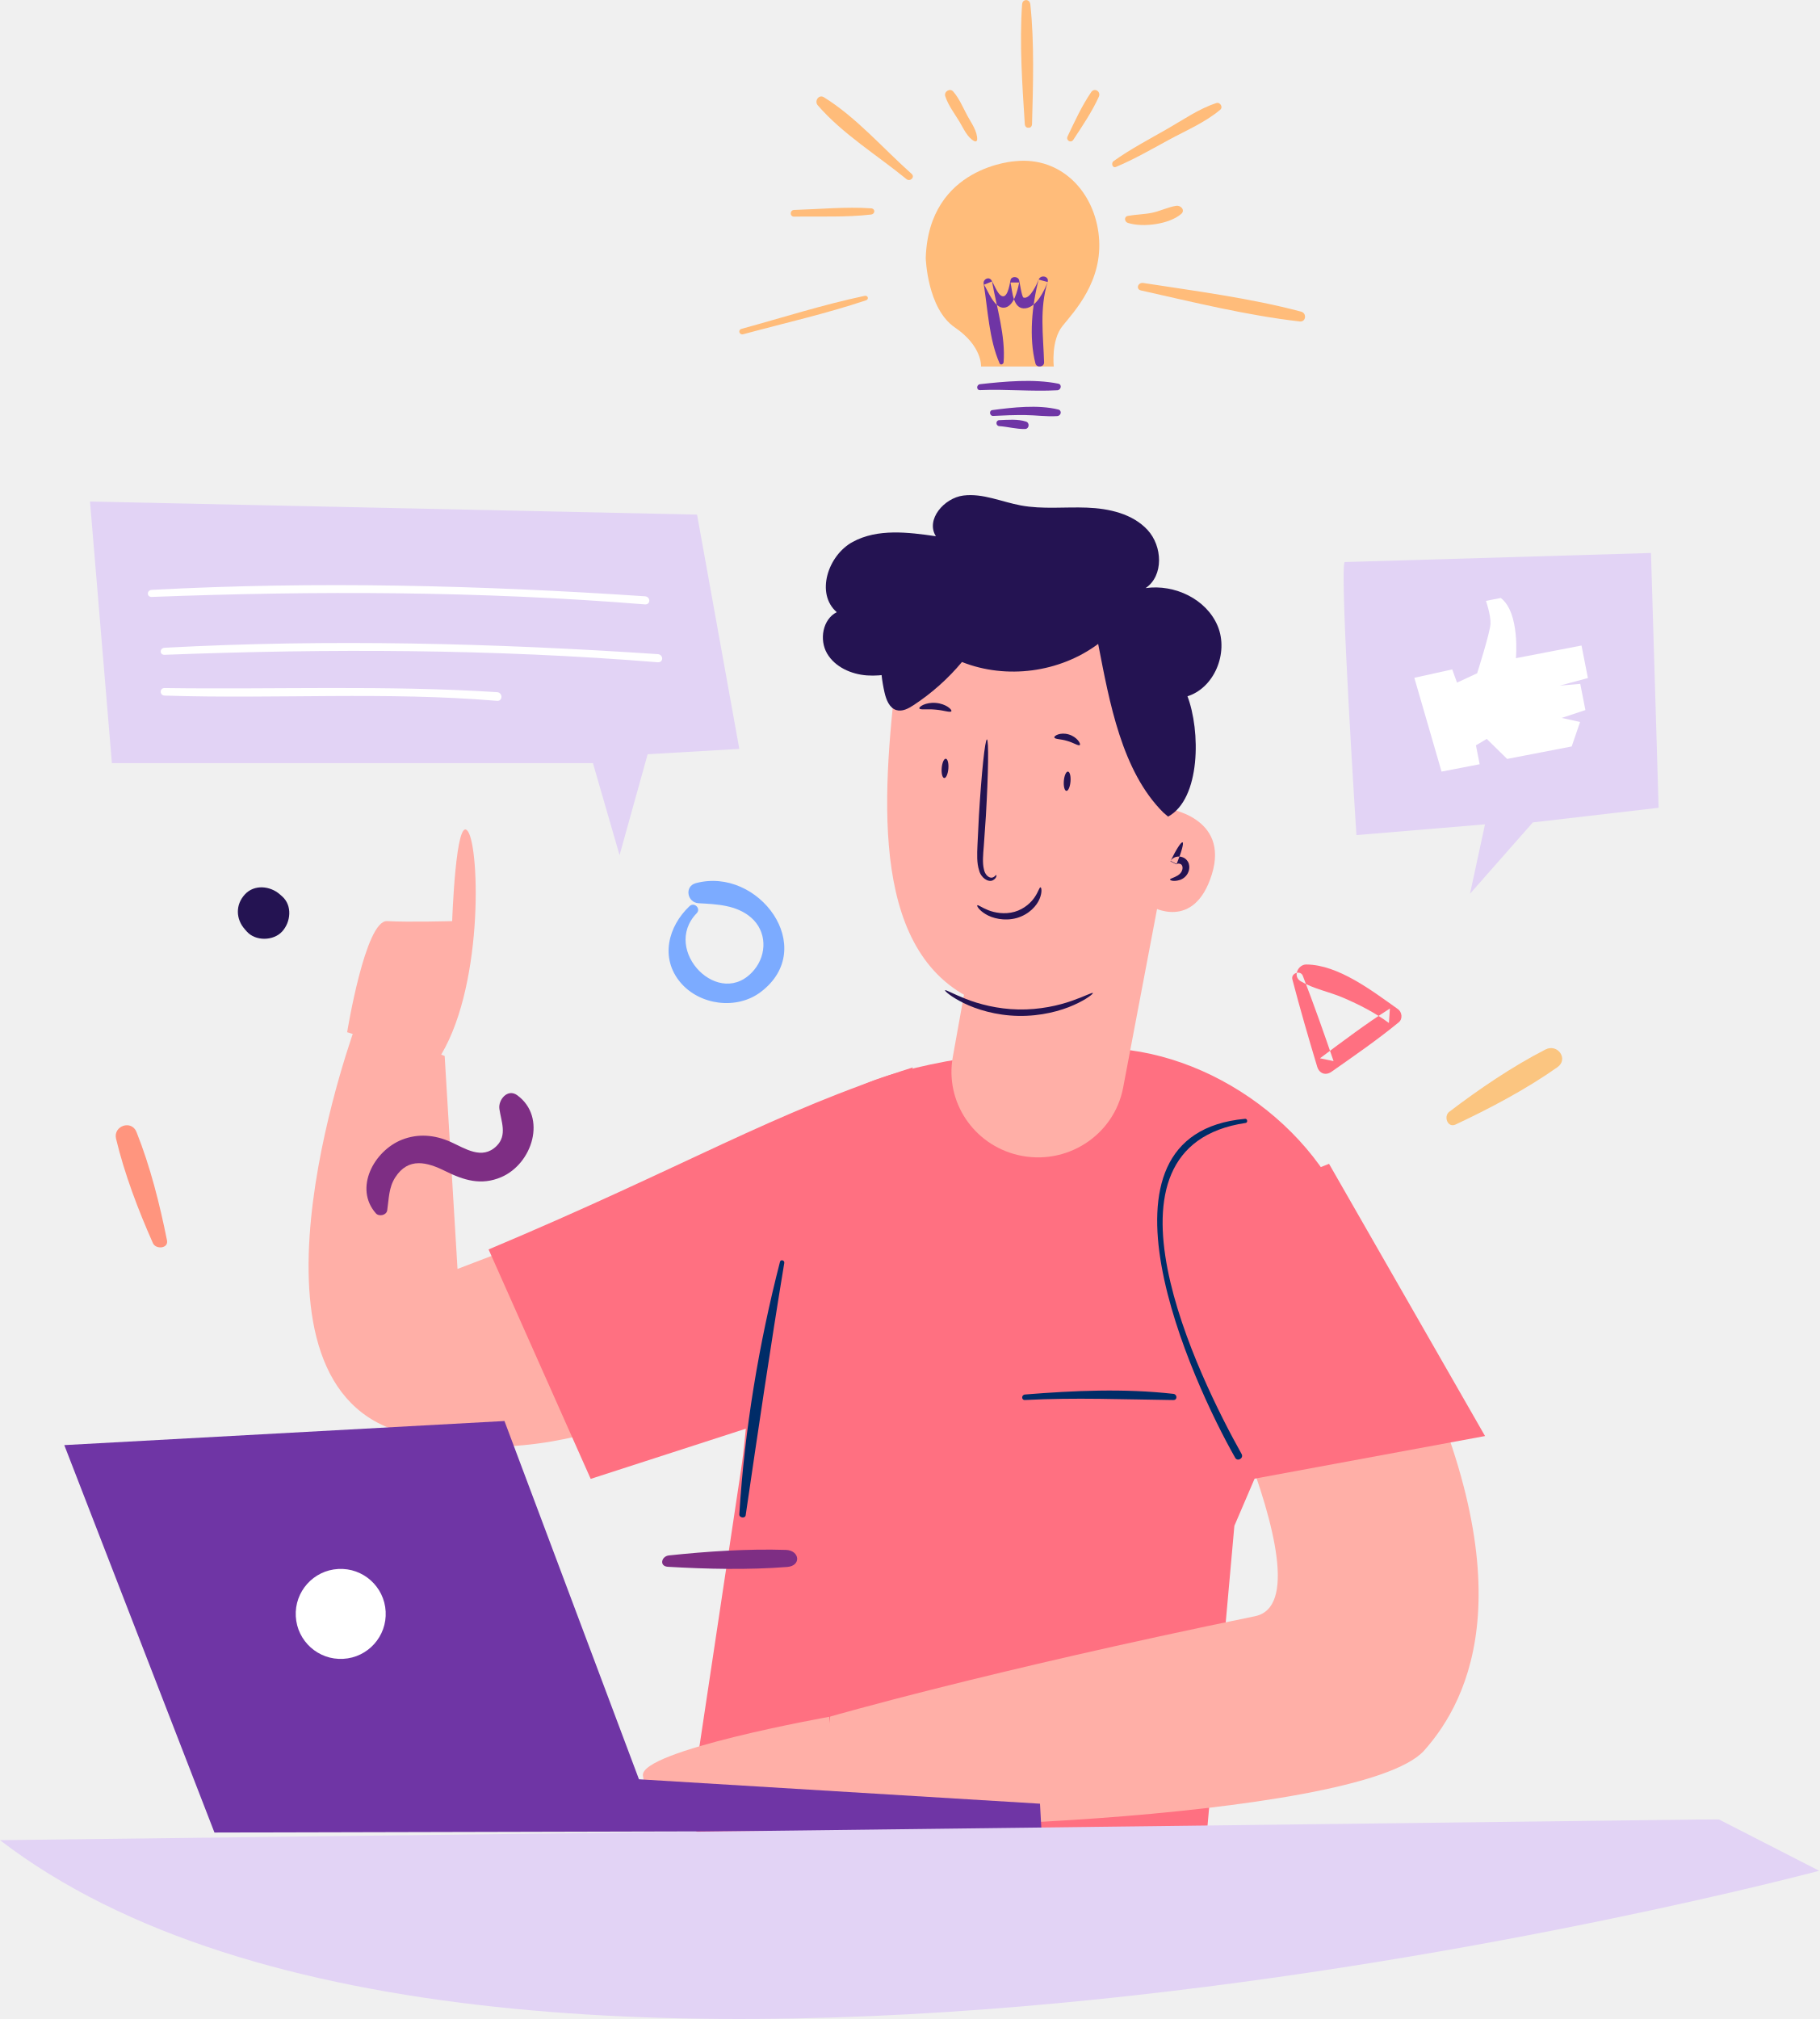
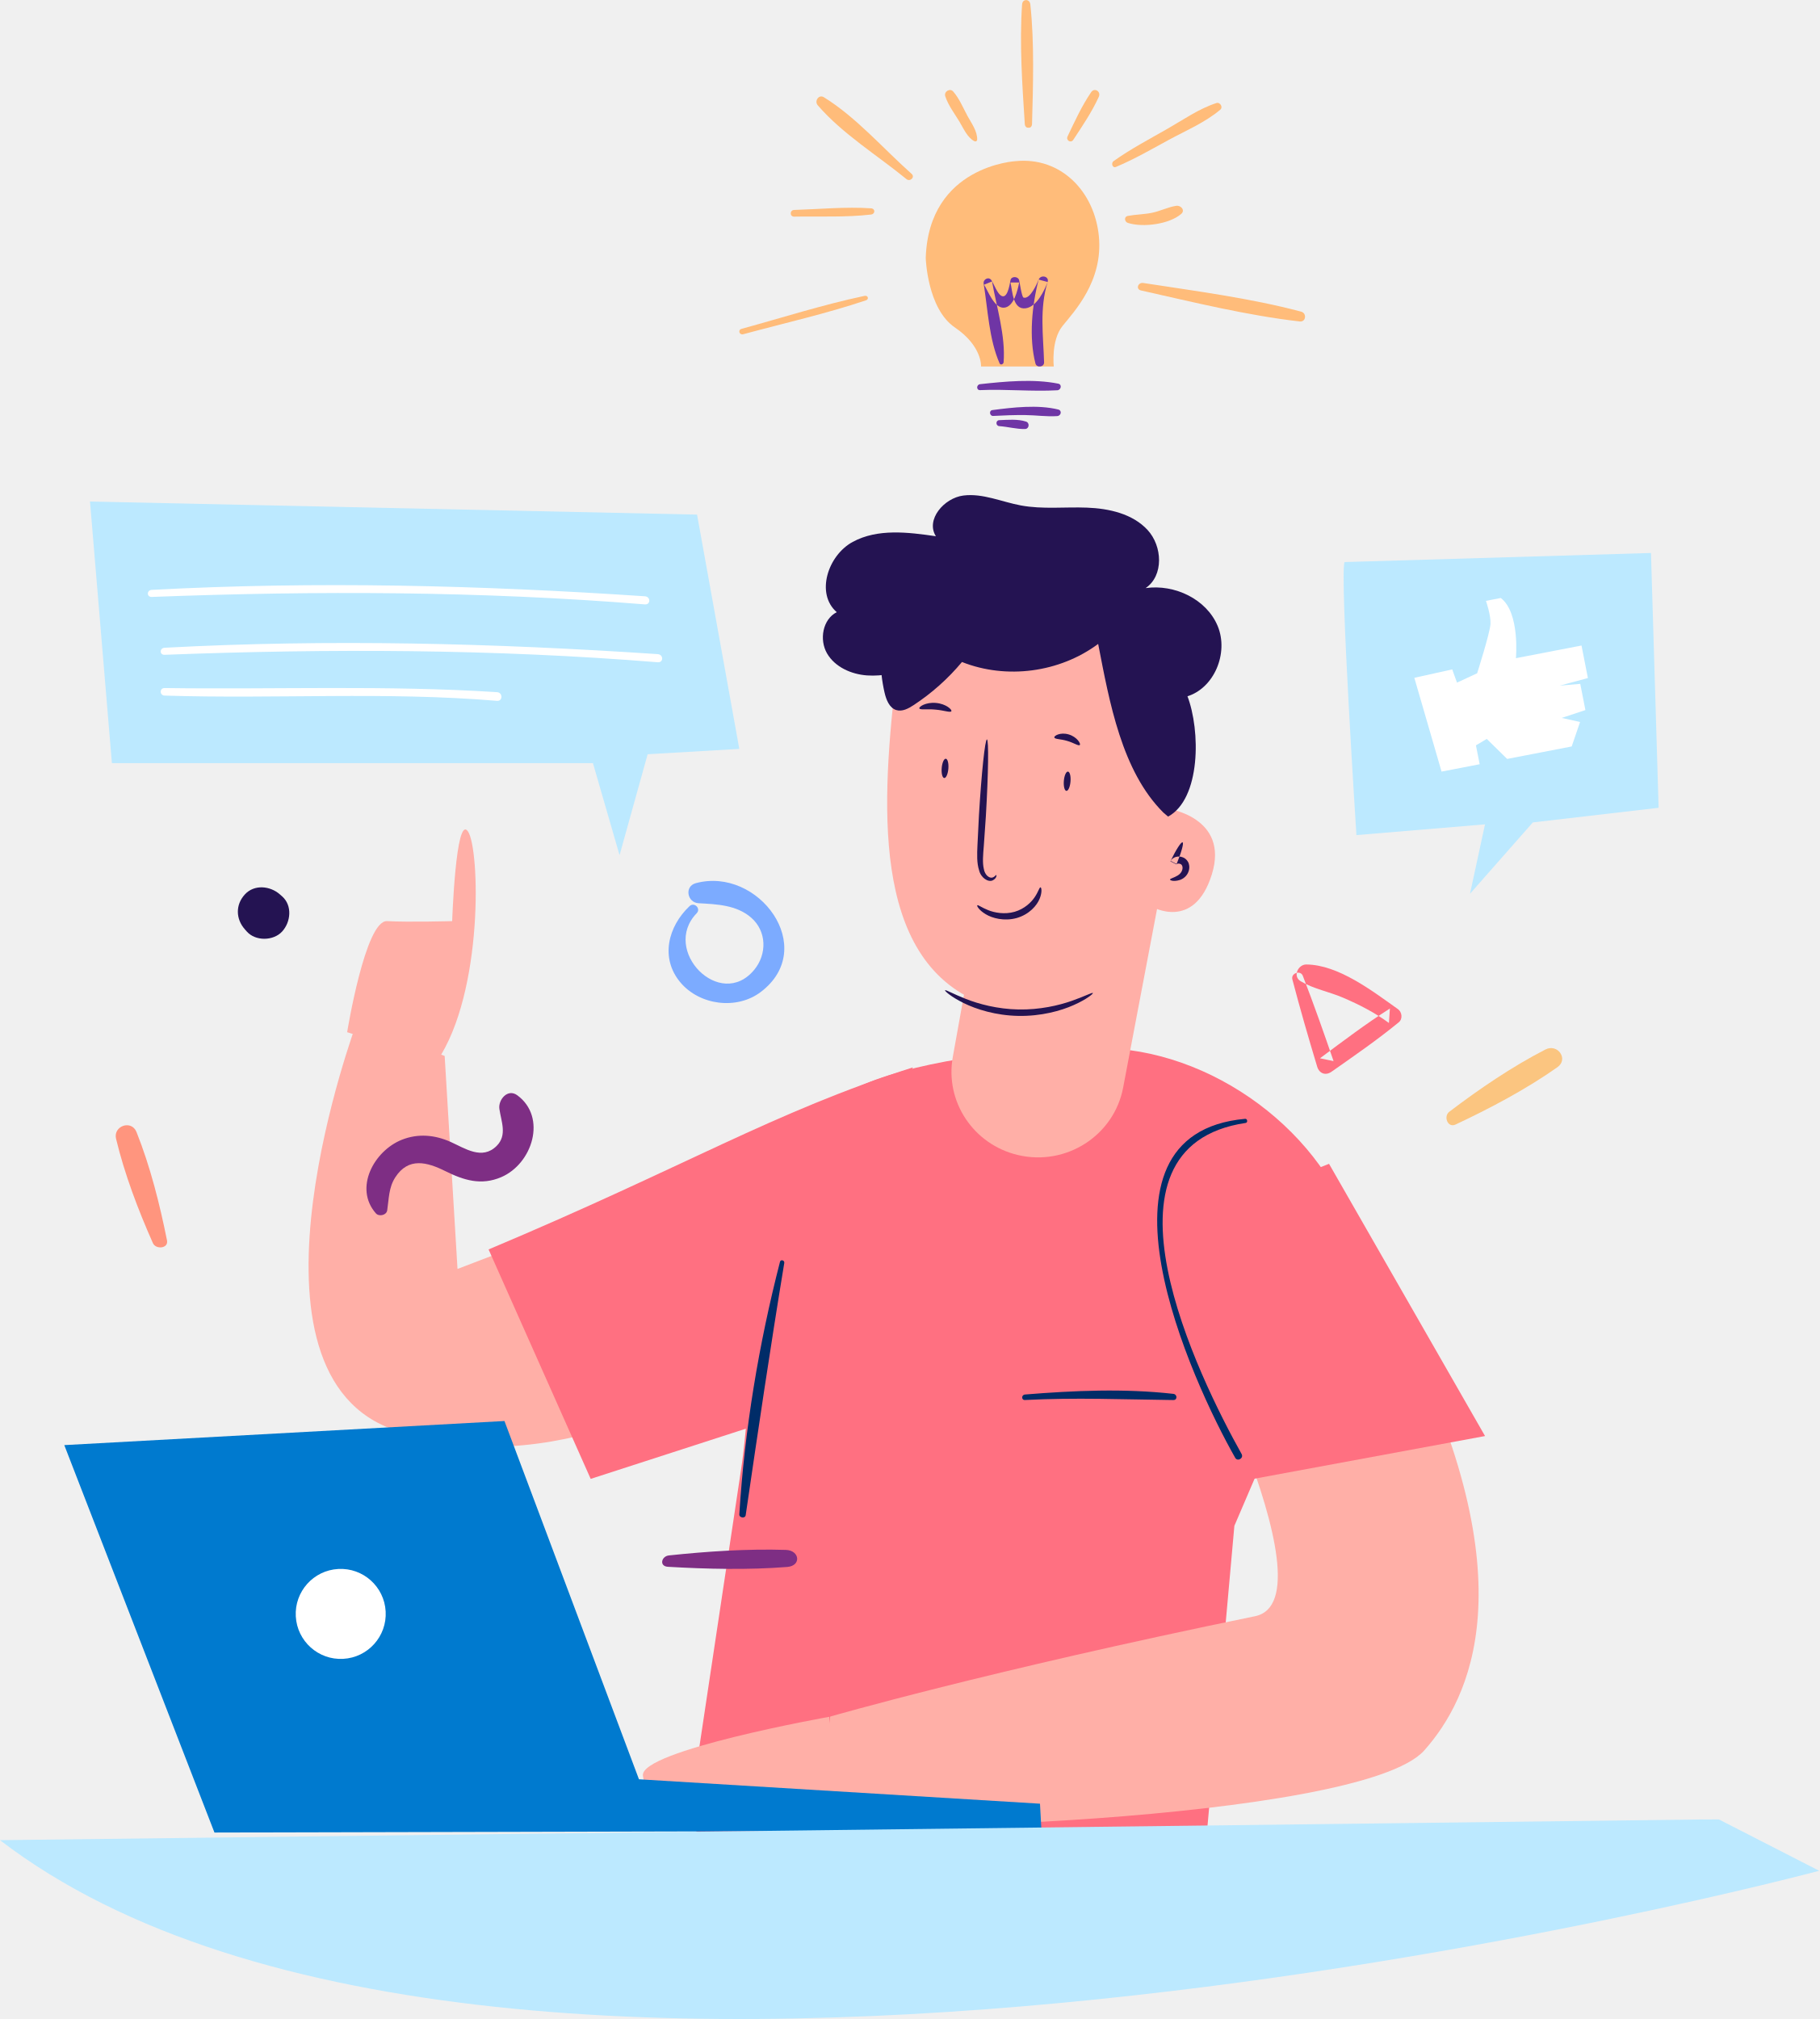
<svg xmlns="http://www.w3.org/2000/svg" xmlns:xlink="http://www.w3.org/1999/xlink" width="283px" height="314px" viewBox="0 0 283 314" version="1.1">
  <defs>
    <polygon id="path-1" points="0 0.935 282.979 0.935 282.979 32 0 32" />
    <polygon id="path-3" points="0.761 0.008 2.761 0.008 2.761 19.892 0.761 19.892" />
  </defs>
  <g id="Page-1" stroke="none" stroke-width="1" fill="none" fill-rule="evenodd">
    <g id="03" transform="translate(-66, -98)">
      <g id="Group-109" transform="translate(66, 98)">
        <path d="M107.256,140.927 C103.921,144.082 102.654,148.993 105.832,152.782 C108.825,156.351 114.619,157.108 118.356,154.262 C127.38,147.398 117.975,134.73 108.236,137.352 C106.43,137.837 106.882,140.371 108.662,140.471 C111.511,140.63 114.557,140.739 116.833,142.704 C119.277,144.818 119.33,148.391 117.325,150.821 C112.018,157.254 102.797,147.781 108.371,142.029 C109.076,141.303 107.992,140.231 107.256,140.927" id="Fill-1" fill="#7CABFF" />
        <path d="M201.028,152.315 C202.22,156.874 203.529,161.384 204.889,165.892 C205.218,166.977 206.213,167.316 207.115,166.682 C210.664,164.193 214.218,161.746 217.579,158.99 C218.226,158.46 218.085,157.392 217.445,156.938 C213.508,154.148 208.189,150.03 203.192,150 C201.922,149.994 201.033,151.839 202.321,152.607 C204.34,153.807 206.754,154.235 208.907,155.16 C211.395,156.226 213.857,157.477 216.049,159.097 C216.101,158.349 216.148,157.598 216.198,156.85 C212.438,159.242 208.901,161.919 205.325,164.587 C206.029,164.732 206.733,164.879 207.437,165.024 C205.911,160.572 204.346,156.149 202.655,151.761 C202.298,150.836 200.774,151.343 201.028,152.315" id="Fill-3" fill="#FF7081" />
        <path d="M226.412,174.89 C231.83,172.343 237.374,169.415 242.255,165.977 C244.046,164.714 242.281,162.25 240.392,163.222 C235.174,165.904 230.088,169.371 225.433,172.907 C224.501,173.617 225.187,175.467 226.412,174.89" id="Fill-5" fill="#FBC580" />
        <path d="M25.977,192.91 C24.848,187.274 23.378,181.424 21.235,176.061 C20.448,174.09 17.575,175.113 18.053,177.101 C19.367,182.588 21.484,188.147 23.78,193.325 C24.241,194.364 26.233,194.186 25.977,192.91" id="Fill-7" fill="#FF957E" />
        <path d="M43.882,139.402 L43.539,139.1 C42.031,137.767 39.558,137.506 38.091,139.1 C36.609,140.711 36.664,142.924 38.091,144.535 C38.193,144.649 38.293,144.761 38.393,144.877 C39.744,146.396 42.524,146.353 43.882,144.877 C45.233,143.408 45.507,140.835 43.882,139.402" id="Fill-9" fill="#241352" />
        <path d="M187.002,293.19 C187.002,293.19 129.925,306.421 107,283.573 L115.203,229.001 C117.696,213.314 116.21,183.134 128.264,172.427 C130.596,170.354 132.842,169.323 132.842,169.323 C141.298,165.253 156.341,163.055 170.787,163 C188.334,162.933 206.394,176.155 211,193.028 L192.008,237.299 L187.002,293.19 Z" id="Fill-11" fill="#FF7081" />
        <path d="M182.335,199.783 C182.335,199.783 207.935,248.749 195.226,251.356 C153.404,259.934 129.132,266.969 129.132,266.969 L127,283.093 C127.623,285.531 211.607,283.425 221.555,272.22 C228.578,264.309 237.916,246.028 218.051,206.46 L212.016,193 L182.335,199.783 Z" id="Fill-13" fill="#FFAFA7" />
        <path d="M135,172.907 L71.166,197.349 L69.168,164.228 L55.502,159 C55.502,159 35.685,212.164 60.468,222.062 C85.252,231.962 113.177,213.67 113.177,213.67 L135,172.907 Z" id="Fill-15" fill="#FFAFA7" />
        <path d="M142,166 C120.03,173.052 106.928,181.317 76,194.315 L91.882,230 L119.255,221.145 L142,166 Z" id="Fill-17" fill="#FF7081" />
        <polyline id="Fill-19" fill="#FF7081" points="179.006 192.407 194.978 230 231 223.337 206.732 181 178 192.407" />
        <path d="M159.435,217.734 C167.16,217.328 174.79,217.644 182.509,217.74 C183.184,217.75 183.143,216.848 182.509,216.776 C174.902,215.916 167.048,216.26 159.435,216.878 C158.861,216.926 158.849,217.766 159.435,217.734" id="Fill-21" fill="#002C68" />
        <path d="M193.684,174.001 C167.713,176.368 185.477,215.015 192.133,226.715 C192.501,227.367 193.497,226.783 193.131,226.127 C186.515,214.306 168.812,178.34 193.769,174.641 C194.126,174.588 194.047,173.967 193.684,174.001" id="Fill-23" fill="#002C68" />
        <path d="M121.326,196.244 C118.03,209.038 115.817,222.343 115.001,235.517 C114.966,236.062 115.912,236.2 115.993,235.648 C117.909,222.55 119.836,209.488 121.995,196.421 C122.064,196.005 121.437,195.813 121.326,196.244" id="Fill-25" fill="#002C68" />
        <path d="M183.297,125 C183.698,119.45 184.104,113.9 184.506,108.349 C188.881,107.12 191.157,101.54 189.409,97.355 C187.664,93.171 182.707,90.821 178.205,91.462 C181.045,89.534 180.829,84.93 178.498,82.413 C176.167,79.897 172.516,79.081 169.082,78.949 C165.649,78.817 162.175,79.232 158.797,78.608 C155.806,78.052 152.875,76.686 149.856,77.066 C146.837,77.447 143.951,80.835 145.579,83.398 C141.225,82.761 136.514,82.181 132.644,84.276 C128.775,86.37 126.833,92.329 130.157,95.206 C127.961,96.322 127.412,99.492 128.647,101.621 C129.882,103.747 132.411,104.866 134.868,105.043 C137.328,105.217 139.767,104.597 142.154,103.982" id="Fill-27" fill="#241352" />
        <path d="M182.445,114.257 L181.58,125.747 C181.58,125.747 191.264,127.065 188.506,135.975 C185.743,144.885 179.119,140.987 179.119,140.987 C179.119,140.987 177.461,163.822 154.271,156.582 C135.814,150.818 136.942,126.713 139.285,106.162 C140.194,98.2 147.66,92.725 155.459,94.257 L169.401,96.997 C177.461,98.58 183.067,106 182.445,114.257" id="Fill-29" fill="#FFAFA7" />
        <path d="M181,136 L174.705,169.15 C173.285,176.618 165.83,181.396 158.343,179.634 C151.406,177.999 146.963,171.308 148.209,164.374 L151.626,145.374 L181,136 Z" id="Fill-31" fill="#FFAFA7" />
        <path d="M154.978,136.089 C155.015,136.076 155.084,136.575 154.41,136.92 C153.711,137.248 152.589,136.533 152.301,135.359 C151.927,134.228 151.983,132.859 152.044,131.453 C152.118,129.958 152.195,128.433 152.274,126.833 C152.666,120.279 153.219,114.983 153.52,115 C153.815,115.022 153.742,120.349 153.354,126.905 C153.242,128.501 153.139,130.028 153.035,131.521 C152.917,132.94 152.807,134.178 153.033,135.131 C153.197,136.094 153.864,136.566 154.298,136.494 C154.742,136.415 154.904,136.028 154.978,136.089" id="Fill-33" fill="#241352" />
        <path d="M147.005,154.015 C147.113,153.888 148.247,154.578 150.243,155.356 C152.221,156.137 155.134,156.936 158.433,156.996 C161.737,157.057 164.683,156.368 166.698,155.659 C168.729,154.956 169.895,154.309 169.995,154.44 C170.079,154.534 169.06,155.402 167.029,156.306 C165.02,157.211 161.921,158.062 158.409,157.996 C154.9,157.933 151.846,156.967 149.879,155.989 C147.895,155.01 146.92,154.105 147.005,154.015" id="Fill-35" fill="#241352" />
        <path d="M152.021,140.794 C152.154,140.692 152.687,141.147 153.703,141.545 C154.694,141.948 156.263,142.245 157.813,141.808 C159.362,141.362 160.441,140.313 160.983,139.476 C161.544,138.628 161.676,137.985 161.854,138 C161.988,137.998 162.156,138.71 161.713,139.78 C161.294,140.823 160.11,142.206 158.164,142.77 C156.208,143.315 154.337,142.801 153.308,142.169 C152.242,141.529 151.909,140.862 152.021,140.794" id="Fill-37" fill="#241352" />
        <path d="M182,136.794 C181.986,136.628 182.566,136.546 183.209,136.151 C183.53,135.947 183.809,135.657 183.91,135.251 C184.013,134.838 183.895,134.453 183.572,134.35 C183.306,134.247 183.053,134.333 182.994,134.43 L182.059,133.949 C182.935,132.149 183.718,130.905 183.948,131.006 C184.174,131.107 183.777,132.518 183.024,134.373 L182.091,133.89 C182.483,133.226 183.342,133.075 183.963,133.327 C184.418,133.476 184.819,133.93 184.927,134.359 C185.055,134.796 185.001,135.218 184.87,135.567 C184.614,136.279 184.009,136.697 183.543,136.85 C182.568,137.157 181.996,136.917 182,136.794" id="Fill-39" fill="#241352" />
        <path d="M164.007,114.698 C163.908,114.44 164.936,113.834 166.234,114.22 C167.535,114.598 168.162,115.69 167.964,115.862 C167.771,116.066 167.019,115.512 165.997,115.228 C164.986,114.914 164.083,114.982 164.007,114.698" id="Fill-41" fill="#241352" />
        <path d="M143.01,110.176 C142.882,109.928 144.01,109.176 145.588,109.322 C147.167,109.456 148.149,110.396 147.981,110.616 C147.822,110.866 146.794,110.46 145.5,110.36 C144.205,110.23 143.124,110.45 143.01,110.176" id="Fill-43" fill="#241352" />
        <path d="M180.968,126.379 C174.485,119.934 172.58,109.197 170.821,100.144 C164.818,104.602 156.558,105.698 149.636,102.956 C147.462,105.56 144.91,107.833 142.089,109.678 C141.286,110.203 140.334,110.714 139.422,110.432 C138.334,110.097 137.85,108.826 137.59,107.698 C136.762,104.086 136.733,100.22 137.968,96.733 C139.204,93.244 141.792,90.181 145.186,88.842 C148.811,87.409 152.892,88.032 156.655,89.027 C162.325,90.527 167.791,92.829 172.848,95.848 C177.808,98.81 182.574,102.731 184.677,108.188 C186.782,113.642 186.773,124.242 181.699,127" id="Fill-45" fill="#241352" />
        <path d="M165.882,123 C165.594,122.982 165.416,122.294 165.48,121.466 C165.546,120.637 165.832,119.982 166.118,120 C166.406,120.018 166.586,120.706 166.518,121.534 C166.454,122.361 166.168,123.018 165.882,123" id="Fill-47" fill="#241352" />
        <path d="M146.881,121 C146.593,120.982 146.415,120.294 146.481,119.466 C146.545,118.637 146.831,117.982 147.117,118 C147.405,118.018 147.585,118.706 147.519,119.534 C147.453,120.361 147.169,121.018 146.881,121" id="Fill-49" fill="#241352" />
        <path d="M54,160.531 C54,160.531 56.826,143.066 60.205,143.254 C63.583,143.442 70.336,143.254 70.336,143.254 C70.336,143.254 70.9,126.642 72.778,129.285 C74.653,131.928 75.243,154.278 68.006,165 L54,160.531 Z" id="Fill-51" fill="#FFAFA7" />
        <path d="M129,267 C129,267 99.428,272.263 100.008,276.165 C100.585,280.066 102.662,284 102.662,284 L129,283.37 L129,267 Z" id="Fill-53" fill="#FFAFA7" />
-         <polygon id="Fill-55" fill="#6F35A5" points="162 284.691 161.771 280.515 99.39 276.718 78.469 221 10 224.747 33.359 285" />
+         <polygon id="Fill-55" fill="#007ACF" points="162 284.691 161.771 280.515 99.39 276.718 78.469 221 10 224.747 33.359 285" />
        <path d="M48.008,251.274 C48.16,254.031 50.518,256.143 53.277,255.992 C56.034,255.84 58.147,253.483 57.992,250.724 C57.841,247.967 55.484,245.855 52.727,246.008 C49.968,246.16 47.857,248.518 48.008,251.274" id="Fill-57" fill="#FFFFFF" />
        <path d="M46.011,251.385 C46.224,255.245 49.526,258.202 53.385,257.989 C57.246,257.778 60.201,254.476 59.989,250.615 C59.778,246.755 56.476,243.798 52.615,244.011 C48.755,244.222 45.798,247.524 46.011,251.385" id="Fill-59" fill="#FFFFFF" />
        <g id="Group-63" transform="translate(0, 282)">
          <mask id="mask-2" fill="white">
            <use xlink:href="#path-1" />
          </mask>
          <g id="Clip-62" />
-           <path d="M-0.001,4.188 L267.325,0.935 L282.979,8.949 C282.979,8.949 77.762,63.857 -0.001,4.188" id="Fill-61" fill="#E2D3F5" mask="url(#mask-2)" />
+           <path d="M-0.001,4.188 L267.325,0.935 L282.979,8.949 C282.979,8.949 77.762,63.857 -0.001,4.188" id="Fill-61" fill="#BCE9FF" mask="url(#mask-2)" />
        </g>
        <path d="M158.032,25.057 C158.032,25.057 144.454,25.732 144,40.129 C144,40.129 144.228,48.001 148.528,50.925 C152.827,53.848 152.6,57 152.6,57 L163.914,57 C163.914,57 163.463,52.951 165.273,50.7 C167.083,48.45 171.609,43.728 170.932,36.755 C170.252,29.78 165.045,24.382 158.032,25.057" id="Fill-64" fill="#FFBC7A" />
        <path d="M152.458,60.673 C156.455,60.493 160.499,60.919 164.471,60.695 C165.043,60.661 165.239,59.795 164.613,59.669 C160.752,58.893 156.339,59.323 152.458,59.747 C151.863,59.811 151.832,60.701 152.458,60.673" id="Fill-66" fill="#6F35A5" />
        <path d="M154.486,64.689 C156.141,64.599 157.808,64.535 159.467,64.551 C161.118,64.567 162.81,64.823 164.451,64.711 C165.054,64.669 165.24,63.841 164.6,63.685 C161.424,62.909 157.562,63.357 154.353,63.779 C153.804,63.853 153.932,64.719 154.486,64.689" id="Fill-68" fill="#6F35A5" />
        <path d="M155.435,66.272 C156.758,66.366 158.124,66.75 159.442,66.722 C160.094,66.706 160.213,65.762 159.593,65.562 C158.313,65.148 156.762,65.292 155.435,65.346 C154.851,65.37 154.859,66.23 155.435,66.272" id="Fill-70" fill="#6F35A5" />
        <path d="M156.111,56.351 C156.437,52.277 155.025,47.77 154.309,43.772 C153.897,43.941 153.488,44.108 153.077,44.278 C153.671,45.223 154.655,47.952 156.167,47.854 C157.73,47.753 158.311,45.043 158.529,43.939 L157.182,43.939 C157.484,45.198 157.521,48.233 159.554,47.945 C161.276,47.702 162.436,45.219 162.962,43.857 C162.499,43.732 162.031,43.607 161.563,43.482 C160.523,47.467 160.024,52.512 161.064,56.527 C161.252,57.25 162.431,57.106 162.409,56.351 C162.281,52.129 161.674,47.996 162.962,43.857 C163.241,42.968 161.896,42.653 161.563,43.482 C161.371,43.952 160.259,46.626 159.206,46.281 C158.94,46.194 158.59,43.81 158.529,43.58 C158.374,42.956 157.306,42.907 157.182,43.58 C157.029,44.398 156.679,46.628 155.686,45.961 C155.112,45.576 154.605,44.204 154.241,43.616 C153.826,42.943 152.896,43.419 153.009,44.121 C153.66,48.119 153.839,52.777 155.491,56.516 C155.634,56.838 156.089,56.635 156.111,56.351" id="Fill-72" fill="#6F35A5" />
        <path d="M115.625,51.977 C121.969,50.261 128.516,48.782 134.71,46.705 C135.205,46.538 135.024,45.9 134.486,46.014 C128.029,47.377 121.69,49.409 115.353,51.142 C114.733,51.312 114.997,52.147 115.625,51.977" id="Fill-74" fill="#FFBC7A" />
        <path d="M123.544,33.692 C127.485,33.618 131.586,33.826 135.496,33.364 C136.153,33.286 136.183,32.446 135.496,32.4 C131.566,32.126 127.482,32.534 123.544,32.652 C122.822,32.674 122.815,33.706 123.544,33.692" id="Fill-76" fill="#FFBC7A" />
        <path d="M141.81,27.045 C137.396,23.122 133.182,18.226 128.153,15.122 C127.365,14.636 126.632,15.716 127.204,16.378 C131.061,20.838 136.473,24.152 141.01,27.861 C141.569,28.319 142.369,27.54 141.81,27.045" id="Fill-78" fill="#FFBC7A" />
        <path d="M151.999,21.709 C152.041,20.404 151.1,19.15 150.511,18.064 C149.815,16.78 149.213,15.292 148.255,14.217 C147.77,13.675 146.791,14.229 147.04,14.982 C147.504,16.387 148.46,17.634 149.218,18.879 C149.857,19.94 150.477,21.422 151.581,21.966 C151.773,22.061 151.99,21.95 151.999,21.709" id="Fill-80" fill="#FFBC7A" />
        <g id="Group-84" transform="translate(158, 0)">
          <mask id="mask-4" fill="white">
            <use xlink:href="#path-3" />
          </mask>
          <g id="Clip-83" />
          <path d="M2.532,19.293 C2.702,13.199 2.91,6.753 2.27,0.691 C2.174,-0.206 1.05,-0.235 0.986,0.691 C0.566,6.777 1.014,13.207 1.408,19.293 C1.458,20.084 2.51,20.1 2.532,19.293" id="Fill-82" fill="#FFBC7A" mask="url(#mask-4)" />
        </g>
        <path d="M166.948,21.749 C168.366,19.589 169.842,17.424 170.919,15.057 C171.301,14.222 170.243,13.582 169.73,14.334 C168.272,16.472 167.179,18.871 166.062,21.213 C165.772,21.827 166.575,22.317 166.948,21.749" id="Fill-85" fill="#FFBC7A" />
        <path d="M173.588,25.96 C176.433,24.767 179.112,23.217 181.819,21.745 C184.491,20.294 187.484,19.031 189.812,17.063 C190.286,16.66 189.781,15.839 189.206,16.028 C186.481,16.912 184.016,18.651 181.536,20.065 C178.73,21.667 175.841,23.186 173.208,25.065 C172.797,25.358 173.033,26.191 173.588,25.96" id="Fill-87" fill="#FFBC7A" />
        <path d="M175.445,34.669 C177.82,35.421 181.902,34.866 183.745,33.264 C184.387,32.707 183.703,31.89 182.94,32.012 C181.673,32.212 180.504,32.817 179.242,33.084 C177.986,33.349 176.701,33.345 175.445,33.578 C174.797,33.699 174.909,34.497 175.445,34.669" id="Fill-89" fill="#FFBC7A" />
        <path d="M177.484,45.172 C185.563,46.98 193.9,49.046 202.165,49.993 C203.163,50.107 203.298,48.709 202.398,48.469 C194.479,46.362 185.977,45.269 177.842,44.01 C177.006,43.882 176.629,44.98 177.484,45.172" id="Fill-91" fill="#FFBC7A" />
        <path d="M60.229,188.242 C60.505,186.432 60.452,184.708 61.48,183.111 C63.531,179.93 66.441,180.731 69.258,182.129 C72.13,183.555 74.832,184.408 77.954,183.078 C82.829,180.997 85.115,173.749 80.465,170.34 C78.959,169.235 77.476,171.058 77.678,172.454 C77.958,174.404 78.94,176.548 77.245,178.225 C74.98,180.467 72.323,178.585 70.062,177.579 C67.619,176.493 65.024,176.255 62.504,177.258 C58.167,178.988 55.022,184.786 58.467,188.701 C58.952,189.254 60.111,189.005 60.229,188.242" id="Fill-93" fill="#7E2E84" />
        <path d="M103.89,243.671 C109.976,244.029 116.373,244.173 122.45,243.698 C124.683,243.522 124.407,241.111 122.241,241.045 C116.257,240.859 109.986,241.273 104.056,241.903 C102.867,242.029 102.511,243.589 103.89,243.671" id="Fill-95" fill="#7E2E84" />
-         <path d="M209.154,87.412 C208.344,88.994 210.994,129.878 210.994,129.878 L230.992,128.206 L228.66,139 L238.432,127.905 L258,125.63 L256.812,86 L209.154,87.412 Z" id="Fill-97" fill="#E2D3F5" />
+         <path d="M209.154,87.412 C208.344,88.994 210.994,129.878 210.994,129.878 L230.992,128.206 L228.66,139 L238.432,127.905 L258,125.63 L256.812,86 L209.154,87.412 Z" id="Fill-97" fill="#BCE9FF" />
        <path d="M220,105.414 L224.235,120 L230.162,118.855 L229.583,115.918 L231.264,114.917 L234.439,118.029 L244.479,116.09 L245.78,112.286 L242.923,111.653 L246.611,110.431 L245.81,106.356 L242.62,106.633 L247,105.45 L246.004,100.393 L235.802,102.363 C235.802,102.363 236.46,95.297 233.448,93 L231.142,93.447 C231.142,93.447 231.92,95.665 231.847,97.033 C231.777,98.4 229.771,104.711 229.771,104.711 L226.638,106.163 L225.895,104.106 L220,105.414 Z" id="Fill-99" fill="#FFFFFF" />
-         <polygon id="Fill-101" fill="#E2D3F5" points="14 78 17.406 118.685 92.232 118.685 96.373 133 100.742 117.302 115 116.472 108.428 80.032" />
+         <polygon id="Fill-101" fill="#BCE9FF" points="14 78 17.406 118.685 92.232 118.685 96.373 133 100.742 117.302 115 116.472 108.428 80.032" />
        <path d="M23.598,92.836 C49.221,91.86 74.754,91.926 100.314,93.997 C101.226,94.07 101.231,92.797 100.314,92.735 C74.784,91.021 49.168,90.368 23.598,91.74 C22.806,91.783 22.796,92.866 23.598,92.836" id="Fill-103" fill="#FFFFFF" />
        <path d="M25.598,101.836 C51.22,100.86 76.755,100.926 102.314,102.997 C103.226,103.07 103.231,101.797 102.314,101.733 C76.785,100.021 51.169,99.368 25.598,100.741 C24.806,100.784 24.796,101.866 25.598,101.836" id="Fill-105" fill="#FFFFFF" />
        <path d="M25.602,108.179 C42.91,108.731 60.018,107.543 77.31,108.997 C78.227,109.075 78.233,107.707 77.31,107.647 C60.037,106.537 42.895,107.247 25.602,107.007 C24.797,106.995 24.802,108.153 25.602,108.179" id="Fill-107" fill="#FFFFFF" />
      </g>
    </g>
  </g>
</svg>
